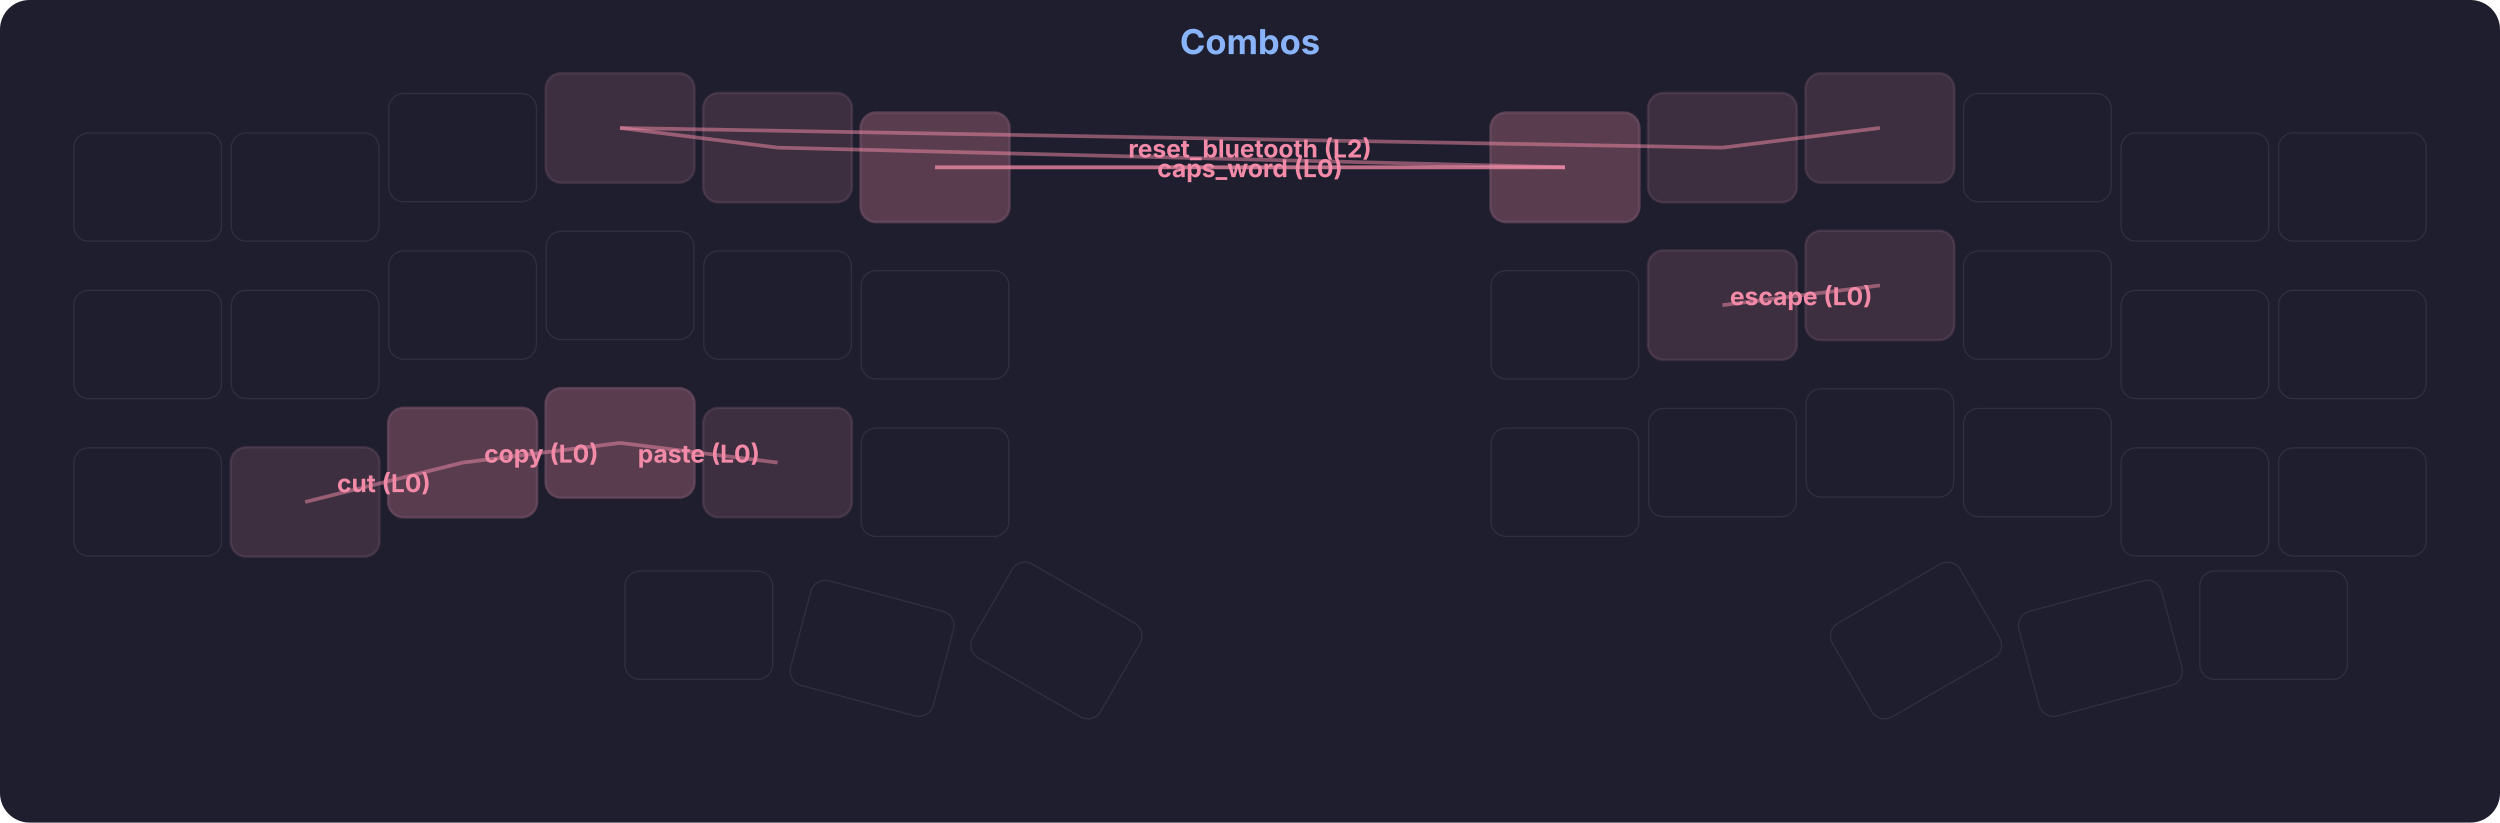
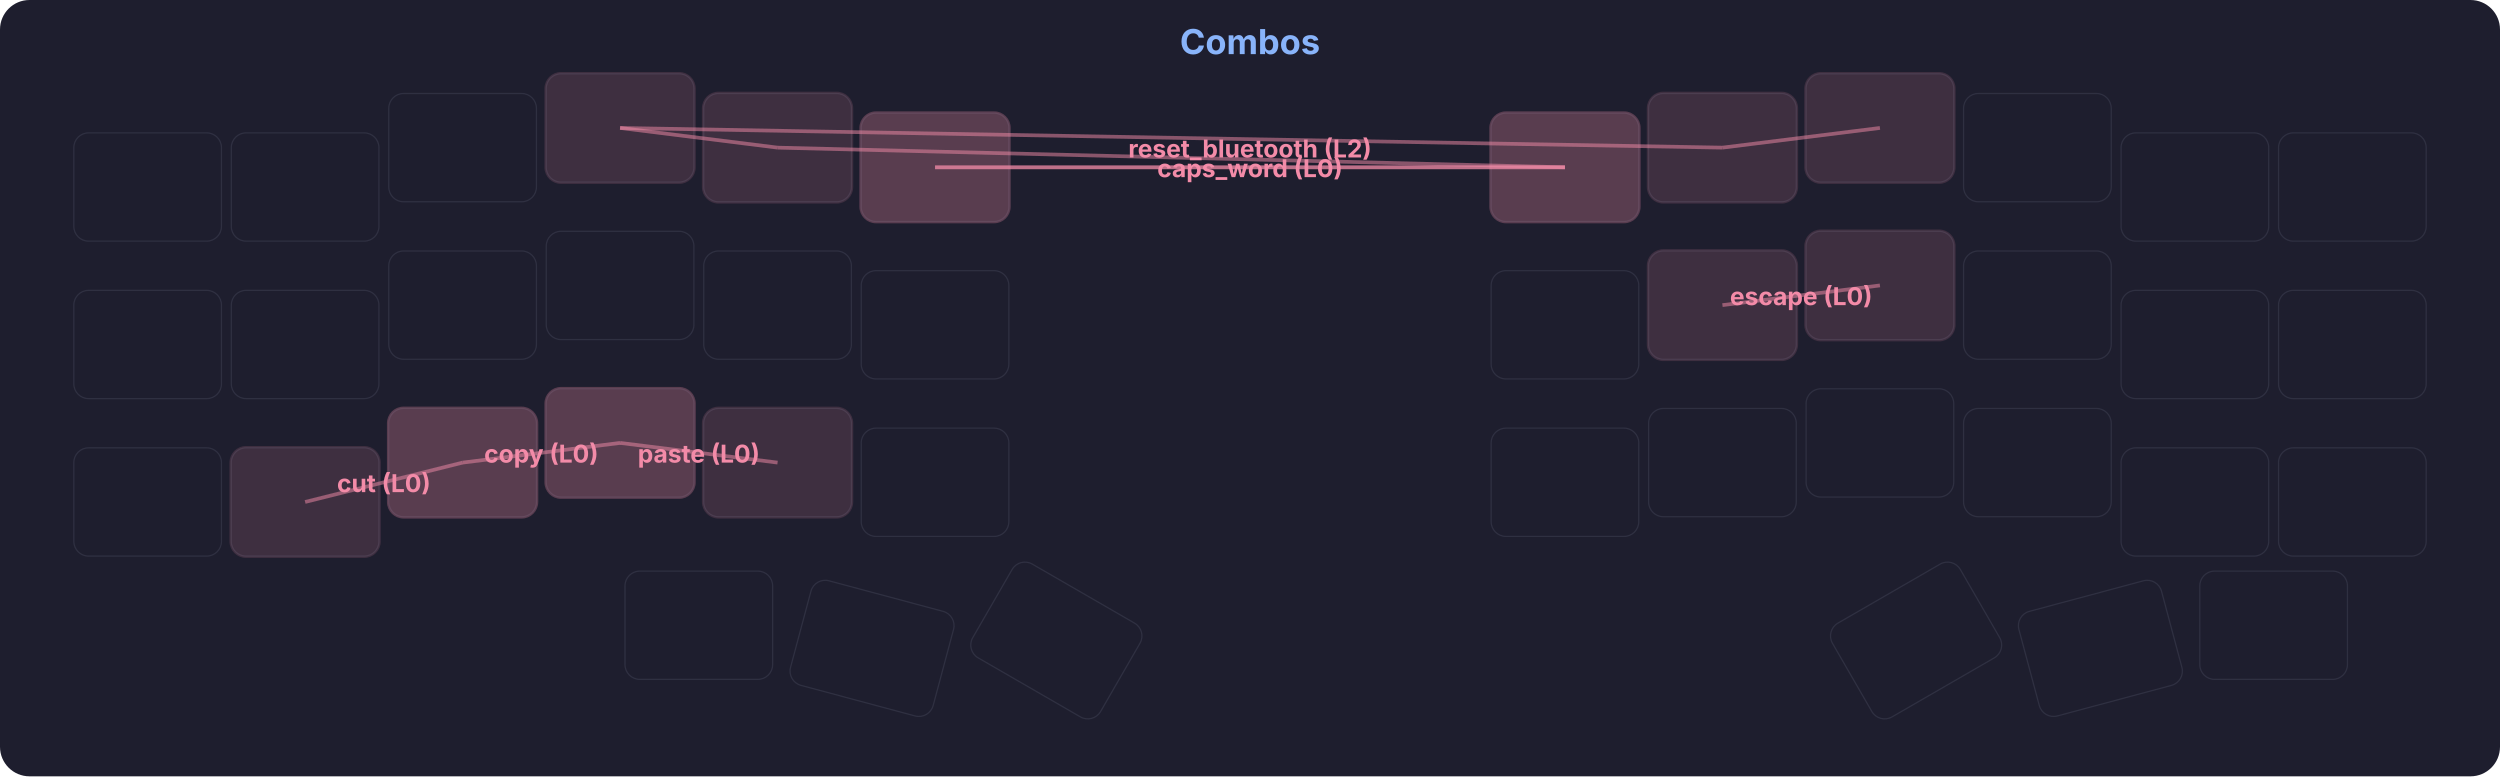
- <svg xmlns="http://www.w3.org/2000/svg" viewBox="-30.0 -30.0 1016.0 334.3">
-   <rect x="-30.0" y="-30.0" width="1016.0" height="334.3" fill="#1e1e2e" rx="12" />
+ <svg xmlns="http://www.w3.org/2000/svg" viewBox="-30.0 -30.0 1016.0 315.5">
+   <rect x="-30.0" y="-30.0" width="1016.0" height="315.5" fill="#1e1e2e" rx="12" />
  <text x="478.0" y="-8" text-anchor="middle" fill="#89b4fa" font-size="14px" font-weight="bold" font-family="Inter, SF Pro Text, Segoe UI, system-ui, sans-serif">Combos</text>
  <rect x="0.0" y="24.0" width="60.0" height="44.0" rx="6" fill="none" stroke="#585b70" stroke-width="0.5" opacity="0.3" />
  <rect x="64.0" y="24.0" width="60.0" height="44.0" rx="6" fill="none" stroke="#585b70" stroke-width="0.5" opacity="0.3" />
  <rect x="128.0" y="8.0" width="60.0" height="44.0" rx="6" fill="none" stroke="#585b70" stroke-width="0.5" opacity="0.3" />
  <rect x="192.0" y="0.0" width="60.0" height="44.0" rx="6" fill="none" stroke="#585b70" stroke-width="0.5" opacity="0.3" />
  <rect x="256.0" y="8.0" width="60.0" height="44.0" rx="6" fill="none" stroke="#585b70" stroke-width="0.5" opacity="0.3" />
  <rect x="320.0" y="16.0" width="60.0" height="44.0" rx="6" fill="none" stroke="#585b70" stroke-width="0.5" opacity="0.3" />
  <rect x="576.0" y="16.0" width="60.0" height="44.0" rx="6" fill="none" stroke="#585b70" stroke-width="0.5" opacity="0.3" />
  <rect x="640.0" y="8.0" width="60.0" height="44.0" rx="6" fill="none" stroke="#585b70" stroke-width="0.5" opacity="0.3" />
  <rect x="704.0" y="0.0" width="60.0" height="44.0" rx="6" fill="none" stroke="#585b70" stroke-width="0.5" opacity="0.3" />
  <rect x="768.0" y="8.0" width="60.0" height="44.0" rx="6" fill="none" stroke="#585b70" stroke-width="0.5" opacity="0.3" />
  <rect x="832.0" y="24.0" width="60.0" height="44.0" rx="6" fill="none" stroke="#585b70" stroke-width="0.5" opacity="0.3" />
  <rect x="896.0" y="24.0" width="60.0" height="44.0" rx="6" fill="none" stroke="#585b70" stroke-width="0.5" opacity="0.3" />
  <rect x="0.0" y="88.0" width="60.0" height="44.0" rx="6" fill="none" stroke="#585b70" stroke-width="0.5" opacity="0.3" />
  <rect x="64.0" y="88.0" width="60.0" height="44.0" rx="6" fill="none" stroke="#585b70" stroke-width="0.5" opacity="0.3" />
  <rect x="128.0" y="72.0" width="60.0" height="44.0" rx="6" fill="none" stroke="#585b70" stroke-width="0.5" opacity="0.3" />
  <rect x="192.0" y="64.0" width="60.0" height="44.0" rx="6" fill="none" stroke="#585b70" stroke-width="0.5" opacity="0.3" />
  <rect x="256.0" y="72.0" width="60.0" height="44.0" rx="6" fill="none" stroke="#585b70" stroke-width="0.5" opacity="0.3" />
  <rect x="320.0" y="80.0" width="60.0" height="44.0" rx="6" fill="none" stroke="#585b70" stroke-width="0.5" opacity="0.3" />
  <rect x="576.0" y="80.0" width="60.0" height="44.0" rx="6" fill="none" stroke="#585b70" stroke-width="0.5" opacity="0.3" />
  <rect x="640.0" y="72.0" width="60.0" height="44.0" rx="6" fill="none" stroke="#585b70" stroke-width="0.5" opacity="0.3" />
  <rect x="704.0" y="64.0" width="60.0" height="44.0" rx="6" fill="none" stroke="#585b70" stroke-width="0.5" opacity="0.3" />
  <rect x="768.0" y="72.0" width="60.0" height="44.0" rx="6" fill="none" stroke="#585b70" stroke-width="0.5" opacity="0.3" />
  <rect x="832.0" y="88.0" width="60.0" height="44.0" rx="6" fill="none" stroke="#585b70" stroke-width="0.5" opacity="0.3" />
  <rect x="896.0" y="88.0" width="60.0" height="44.0" rx="6" fill="none" stroke="#585b70" stroke-width="0.5" opacity="0.3" />
  <rect x="0.0" y="152.0" width="60.0" height="44.0" rx="6" fill="none" stroke="#585b70" stroke-width="0.5" opacity="0.3" />
  <rect x="64.0" y="152.0" width="60.0" height="44.0" rx="6" fill="none" stroke="#585b70" stroke-width="0.5" opacity="0.3" />
  <rect x="128.0" y="136.0" width="60.0" height="44.0" rx="6" fill="none" stroke="#585b70" stroke-width="0.5" opacity="0.3" />
  <rect x="192.0" y="128.0" width="60.0" height="44.0" rx="6" fill="none" stroke="#585b70" stroke-width="0.5" opacity="0.3" />
  <rect x="256.0" y="136.0" width="60.0" height="44.0" rx="6" fill="none" stroke="#585b70" stroke-width="0.5" opacity="0.3" />
  <rect x="320.0" y="144.0" width="60.0" height="44.0" rx="6" fill="none" stroke="#585b70" stroke-width="0.5" opacity="0.3" />
  <rect x="576.0" y="144.0" width="60.0" height="44.0" rx="6" fill="none" stroke="#585b70" stroke-width="0.5" opacity="0.3" />
  <rect x="640.0" y="136.0" width="60.0" height="44.0" rx="6" fill="none" stroke="#585b70" stroke-width="0.5" opacity="0.3" />
  <rect x="704.0" y="128.0" width="60.0" height="44.0" rx="6" fill="none" stroke="#585b70" stroke-width="0.5" opacity="0.3" />
  <rect x="768.0" y="136.0" width="60.0" height="44.0" rx="6" fill="none" stroke="#585b70" stroke-width="0.5" opacity="0.3" />
  <rect x="832.0" y="152.0" width="60.0" height="44.0" rx="6" fill="none" stroke="#585b70" stroke-width="0.5" opacity="0.3" />
  <rect x="896.0" y="152.0" width="60.0" height="44.0" rx="6" fill="none" stroke="#585b70" stroke-width="0.5" opacity="0.3" />
  <rect x="224.0" y="202.1" width="60.0" height="44.0" rx="6" fill="none" stroke="#585b70" stroke-width="0.5" opacity="0.3" />
  <rect x="294.4" y="211.5" width="60.0" height="44.0" transform="rotate(15.0 324.4 233.5)" rx="6" fill="none" stroke="#585b70" stroke-width="0.5" opacity="0.3" />
  <rect x="369.3" y="208.3" width="60.0" height="44.0" transform="rotate(30.0 399.3 230.3)" rx="6" fill="none" stroke="#585b70" stroke-width="0.5" opacity="0.3" />
  <rect x="718.7" y="208.3" width="60.0" height="44.0" transform="rotate(-30.0 748.7 230.3)" rx="6" fill="none" stroke="#585b70" stroke-width="0.5" opacity="0.3" />
  <rect x="793.6" y="211.5" width="60.0" height="44.0" transform="rotate(-15.0 823.6 233.5)" rx="6" fill="none" stroke="#585b70" stroke-width="0.5" opacity="0.3" />
  <rect x="864.0" y="202.1" width="60.0" height="44.0" rx="6" fill="none" stroke="#585b70" stroke-width="0.5" opacity="0.3" />
  <rect x="64.0" y="152.0" width="60.0" height="44.0" rx="6" fill="#f38ba8" opacity="0.15" stroke="#f38ba8" stroke-width="1.5" />
  <rect x="128.0" y="136.0" width="60.0" height="44.0" rx="6" fill="#f38ba8" opacity="0.15" stroke="#f38ba8" stroke-width="1.5" />
  <line x1="94.0" y1="174.0" x2="158.0" y2="158.0" stroke="#f38ba8" stroke-width="1.5" opacity="0.5" />
  <text x="126.0" y="170.0" text-anchor="middle" fill="#f38ba8" font-size="10px" font-weight="bold" font-family="Inter, SF Pro Text, Segoe UI, system-ui, sans-serif">cut (L0)</text>
  <rect x="128.0" y="136.0" width="60.0" height="44.0" rx="6" fill="#f38ba8" opacity="0.15" stroke="#f38ba8" stroke-width="1.5" />
  <rect x="192.0" y="128.0" width="60.0" height="44.0" rx="6" fill="#f38ba8" opacity="0.15" stroke="#f38ba8" stroke-width="1.5" />
  <line x1="158.0" y1="158.0" x2="222.0" y2="150.0" stroke="#f38ba8" stroke-width="1.5" opacity="0.5" />
  <text x="190.0" y="158.0" text-anchor="middle" fill="#f38ba8" font-size="10px" font-weight="bold" font-family="Inter, SF Pro Text, Segoe UI, system-ui, sans-serif">copy (L0)</text>
  <rect x="192.0" y="128.0" width="60.0" height="44.0" rx="6" fill="#f38ba8" opacity="0.15" stroke="#f38ba8" stroke-width="1.5" />
  <rect x="256.0" y="136.0" width="60.0" height="44.0" rx="6" fill="#f38ba8" opacity="0.15" stroke="#f38ba8" stroke-width="1.5" />
  <line x1="222.0" y1="150.0" x2="286.0" y2="158.0" stroke="#f38ba8" stroke-width="1.5" opacity="0.5" />
  <text x="254.0" y="158.0" text-anchor="middle" fill="#f38ba8" font-size="10px" font-weight="bold" font-family="Inter, SF Pro Text, Segoe UI, system-ui, sans-serif">paste (L0)</text>
  <rect x="320.0" y="16.0" width="60.0" height="44.0" rx="6" fill="#f38ba8" opacity="0.15" stroke="#f38ba8" stroke-width="1.5" />
  <rect x="576.0" y="16.0" width="60.0" height="44.0" rx="6" fill="#f38ba8" opacity="0.15" stroke="#f38ba8" stroke-width="1.5" />
  <line x1="350.0" y1="38.0" x2="606.0" y2="38.0" stroke="#f38ba8" stroke-width="1.5" opacity="0.5" />
  <text x="478.0" y="42.0" text-anchor="middle" fill="#f38ba8" font-size="10px" font-weight="bold" font-family="Inter, SF Pro Text, Segoe UI, system-ui, sans-serif">caps_word (L0)</text>
  <rect x="640.0" y="72.0" width="60.0" height="44.0" rx="6" fill="#f38ba8" opacity="0.15" stroke="#f38ba8" stroke-width="1.5" />
  <rect x="704.0" y="64.0" width="60.0" height="44.0" rx="6" fill="#f38ba8" opacity="0.15" stroke="#f38ba8" stroke-width="1.5" />
  <line x1="670.0" y1="94.0" x2="734.0" y2="86.0" stroke="#f38ba8" stroke-width="1.5" opacity="0.5" />
  <text x="702.0" y="94.0" text-anchor="middle" fill="#f38ba8" font-size="10px" font-weight="bold" font-family="Inter, SF Pro Text, Segoe UI, system-ui, sans-serif">escape (L0)</text>
  <rect x="320.0" y="16.0" width="60.0" height="44.0" rx="6" fill="#f38ba8" opacity="0.15" stroke="#f38ba8" stroke-width="1.5" />
  <rect x="576.0" y="16.0" width="60.0" height="44.0" rx="6" fill="#f38ba8" opacity="0.15" stroke="#f38ba8" stroke-width="1.5" />
  <rect x="256.0" y="8.0" width="60.0" height="44.0" rx="6" fill="#f38ba8" opacity="0.15" stroke="#f38ba8" stroke-width="1.5" />
  <rect x="192.0" y="0.0" width="60.0" height="44.0" rx="6" fill="#f38ba8" opacity="0.15" stroke="#f38ba8" stroke-width="1.5" />
  <rect x="640.0" y="8.0" width="60.0" height="44.0" rx="6" fill="#f38ba8" opacity="0.15" stroke="#f38ba8" stroke-width="1.5" />
  <rect x="704.0" y="0.0" width="60.0" height="44.0" rx="6" fill="#f38ba8" opacity="0.15" stroke="#f38ba8" stroke-width="1.5" />
  <line x1="350.0" y1="38.0" x2="606.0" y2="38.0" stroke="#f38ba8" stroke-width="1.5" opacity="0.5" />
  <line x1="606.0" y1="38.0" x2="286.0" y2="30.0" stroke="#f38ba8" stroke-width="1.5" opacity="0.5" />
  <line x1="286.0" y1="30.0" x2="222.0" y2="22.0" stroke="#f38ba8" stroke-width="1.5" opacity="0.5" />
  <line x1="222.0" y1="22.0" x2="670.0" y2="30.0" stroke="#f38ba8" stroke-width="1.5" opacity="0.5" />
  <line x1="670.0" y1="30.0" x2="734.0" y2="22.0" stroke="#f38ba8" stroke-width="1.5" opacity="0.5" />
  <text x="478.0" y="34.0" text-anchor="middle" fill="#f38ba8" font-size="10px" font-weight="bold" font-family="Inter, SF Pro Text, Segoe UI, system-ui, sans-serif">reset_bluetooth (L2)</text>
</svg>
